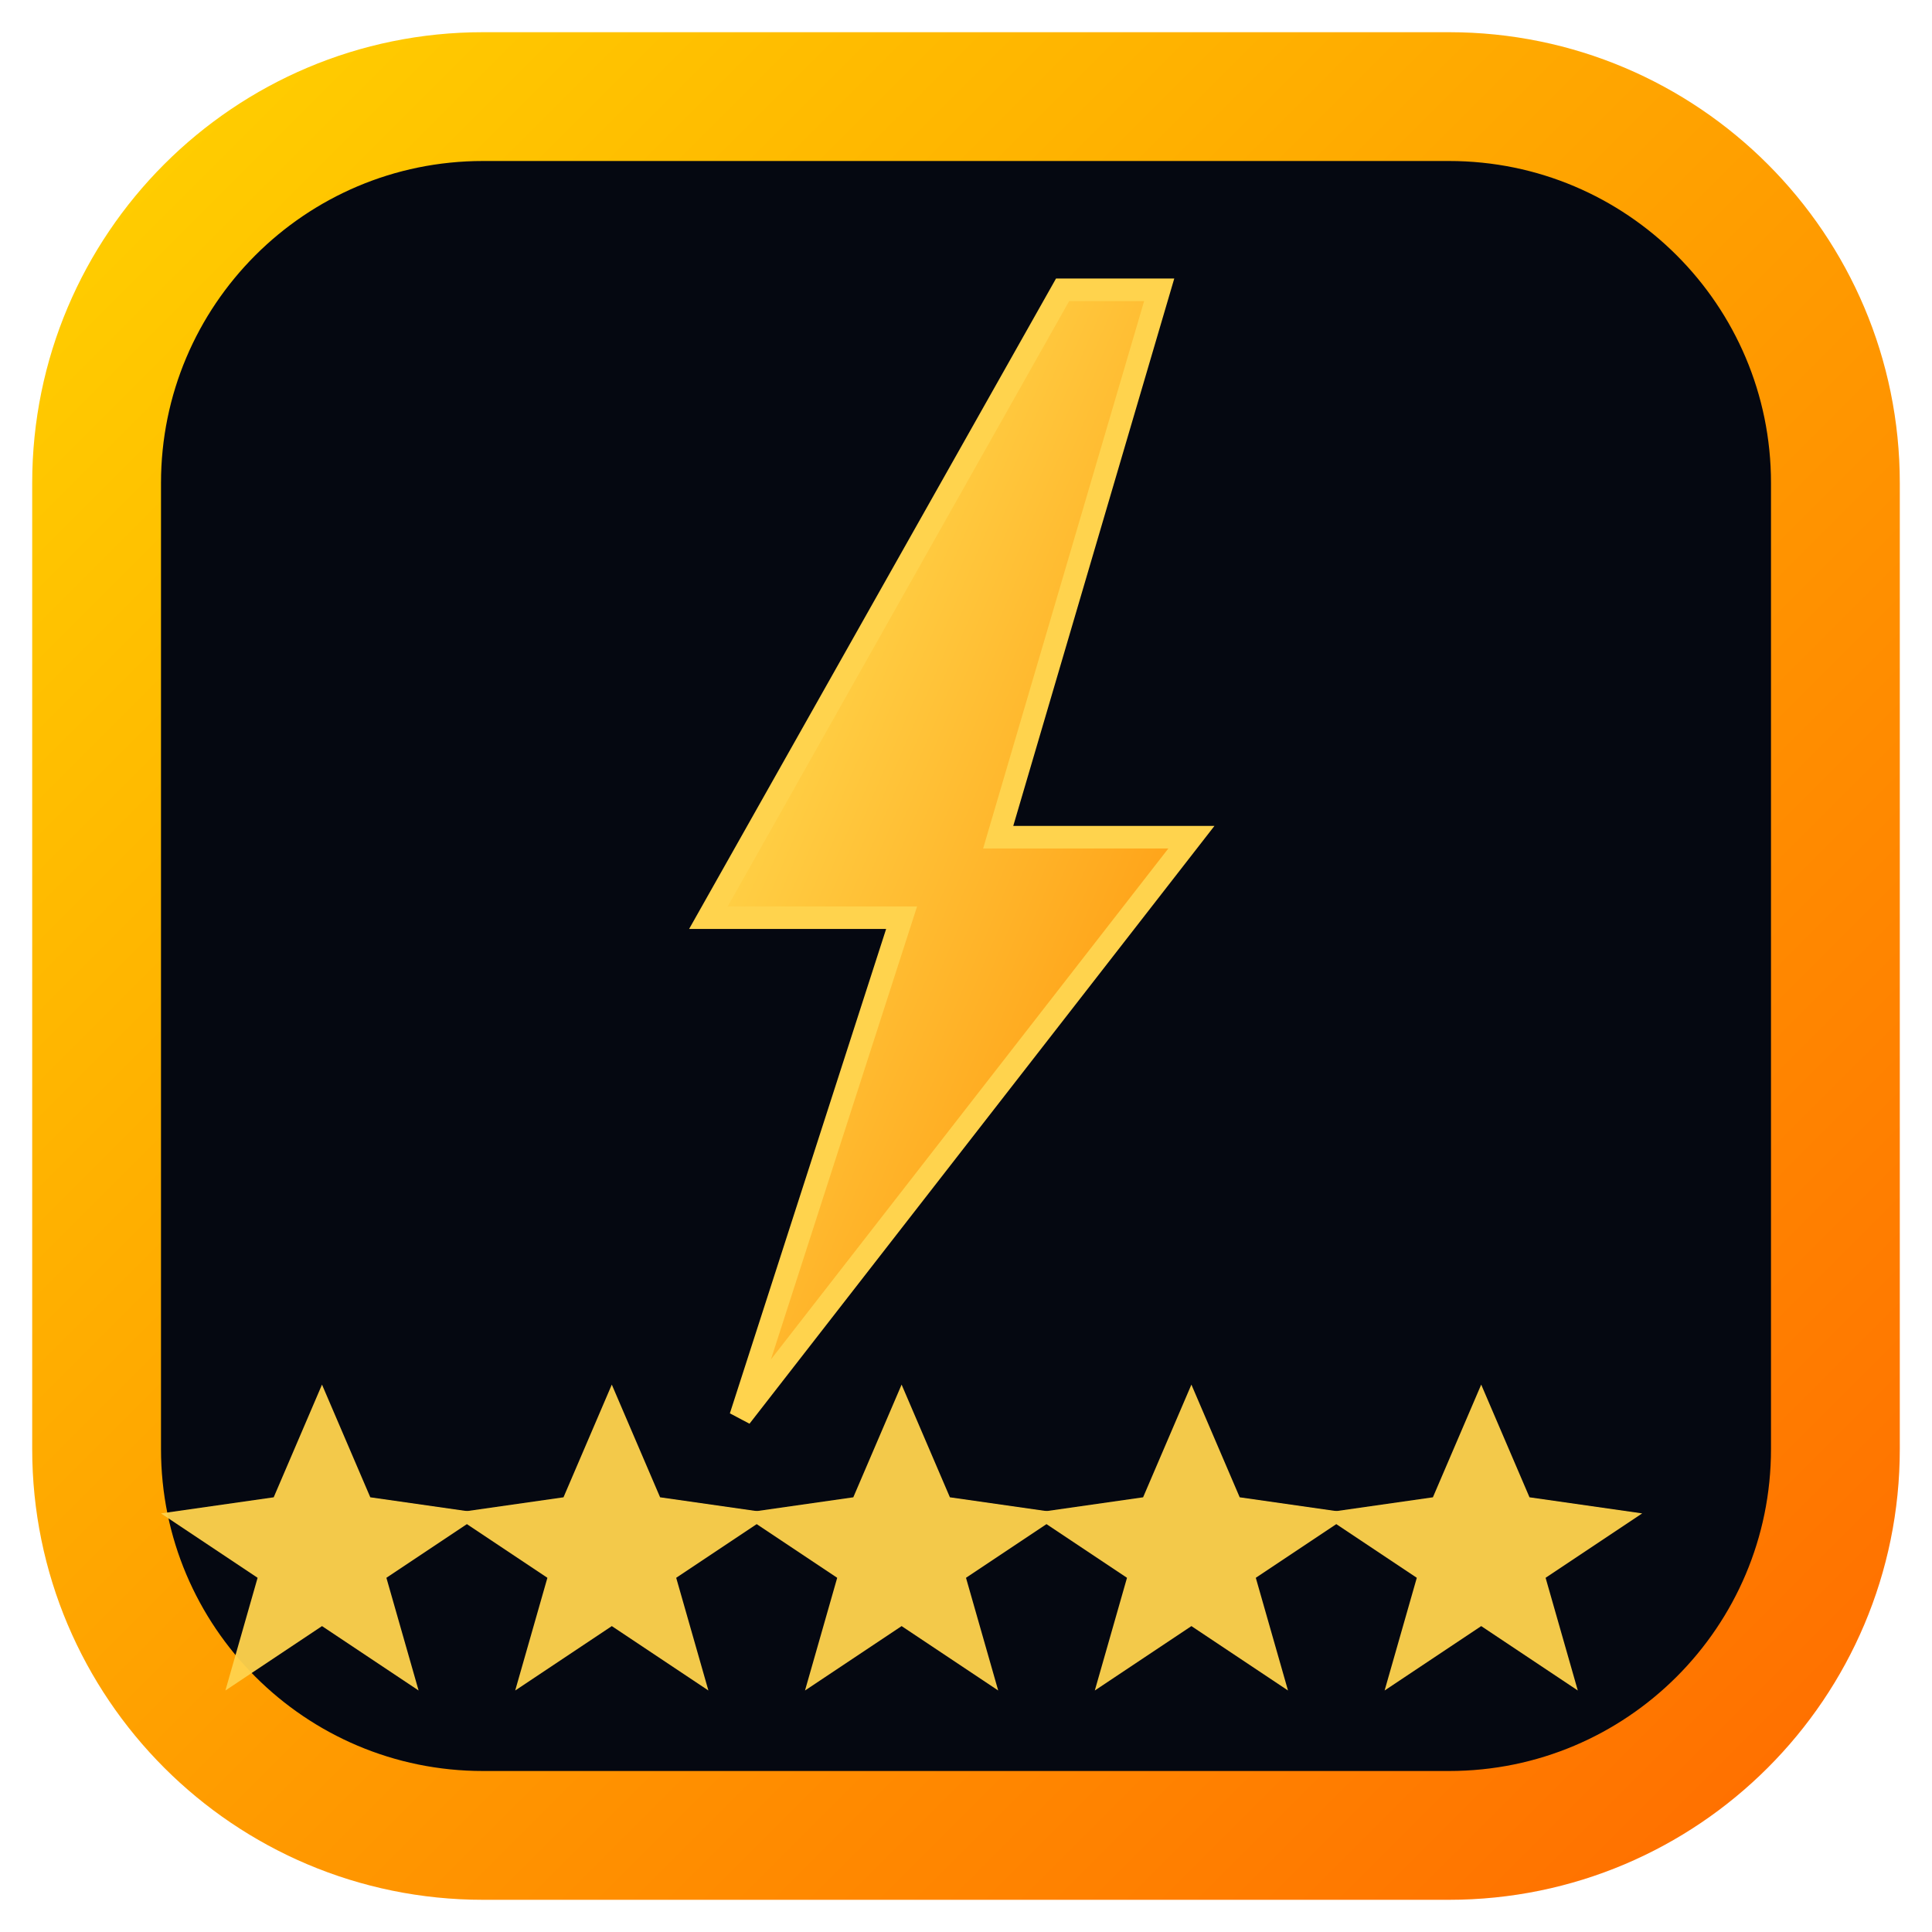
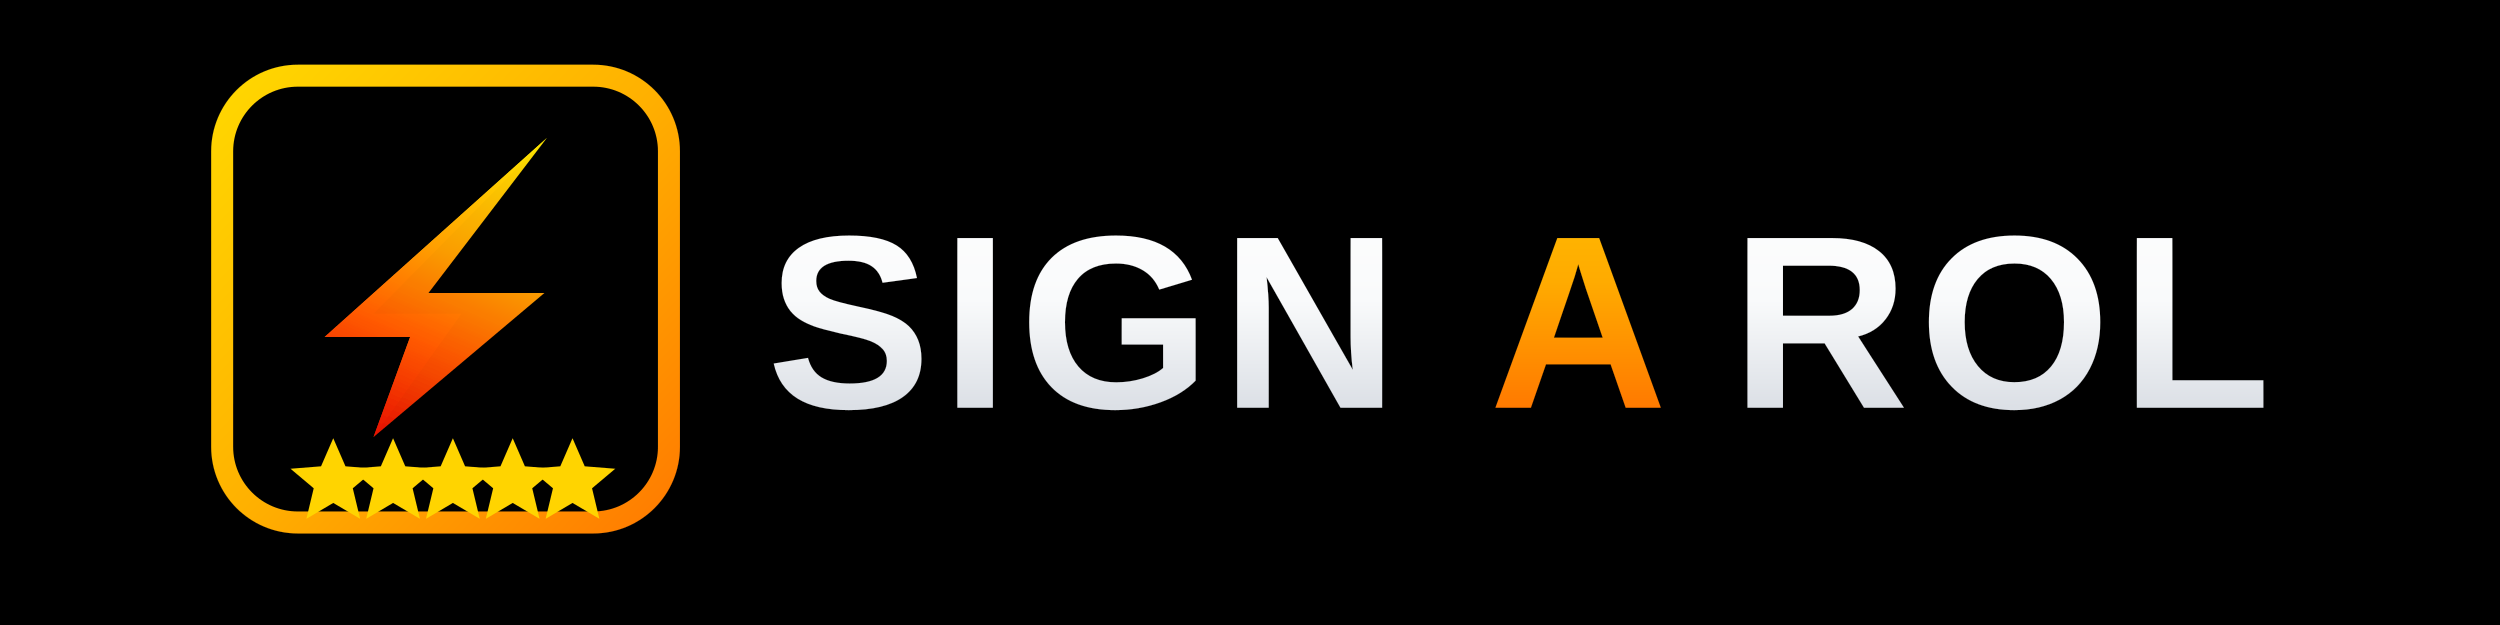
- <svg xmlns="http://www.w3.org/2000/svg" viewBox="0 0 120 120">
+ <svg xmlns="http://www.w3.org/2000/svg" viewBox="0 0 2048 512" role="img" aria-labelledby="title desc">
  <defs>
-     <linearGradient id="logoBorder" x1="0" y1="0" x2="1" y2="1">
-       <stop offset="0%" stop-color="#ffd000" />
-       <stop offset="100%" stop-color="#ff6d00" />
+     <linearGradient id="borderGradient" x1="180" y1="62" x2="560" y2="430" gradientUnits="userSpaceOnUse">
+       <stop offset="0" stop-color="#ffd800" />
+       <stop offset="0.5" stop-color="#ffb000" />
+       <stop offset="1" stop-color="#ff7900" />
    </linearGradient>
-     <linearGradient id="logoBolt" x1="0" y1="0" x2="1" y2="1">
-       <stop offset="0%" stop-color="#ffea60" />
-       <stop offset="100%" stop-color="#ff8b00" />
+     <linearGradient id="boltGradient" x1="411" y1="104" x2="304" y2="349" gradientUnits="userSpaceOnUse">
+       <stop offset="0" stop-color="#ffe600" />
+       <stop offset="0.42" stop-color="#ff9f00" />
+       <stop offset="0.7" stop-color="#ff5a00" />
+       <stop offset="1" stop-color="#e91500" />
    </linearGradient>
+     <linearGradient id="letterGradient" x1="634" y1="126" x2="634" y2="333" gradientUnits="userSpaceOnUse">
+       <stop offset="0" stop-color="#ffffff" />
+       <stop offset="0.58" stop-color="#f9fafb" />
+       <stop offset="1" stop-color="#dce0e6" />
+     </linearGradient>
+     <linearGradient id="orangeGradient" x1="1332" y1="128" x2="1332" y2="333" gradientUnits="userSpaceOnUse">
+       <stop offset="0" stop-color="#ffc000" />
+       <stop offset="0.5" stop-color="#ffab00" />
+       <stop offset="1" stop-color="#ff7a00" />
+     </linearGradient>
+     <filter id="softShadow" x="-5%" y="-12%" width="110%" height="124%">
+       <feDropShadow dx="0" dy="4" stdDeviation="8" flood-color="#000000" flood-opacity="0.45" />
+     </filter>
  </defs>
-   <rect x="6" y="6" width="108" height="108" rx="24" fill="#050811" stroke="url(#logoBorder)" stroke-width="8" />
-   <path d="M66 18 L44 57 H56 L46 88 L74 52 H62 L72 18 Z" fill="url(#logoBolt)" stroke="#ffd34d" stroke-width="1.4" />
-   <g fill="#ffd34d" opacity="0.95">
-     <polygon points="20,86 23,93 30,94 24,98 26,105 20,101 14,105 16,98 10,94 17,93" />
-     <polygon points="38,86 41,93 48,94 42,98 44,105 38,101 32,105 34,98 28,94 35,93" />
-     <polygon points="56,86 59,93 66,94 60,98 62,105 56,101 50,105 52,98 46,94 53,93" />
-     <polygon points="74,86 77,93 84,94 78,98 80,105 74,101 68,105 70,98 64,94 71,93" />
-     <polygon points="92,86 95,93 102,94 96,98 98,105 92,101 86,105 88,98 82,94 89,93" />
+   <rect width="2048" height="512" fill="#000000" />
+   <g filter="url(#softShadow)">
+     <rect x="182" y="62" width="366" height="366" rx="62" fill="#030303" stroke="url(#borderGradient)" stroke-width="18" />
+     <path d="M448 113 306 257h72L306 358l30-82h-70L448 113Z" fill="url(#boltGradient)" />
+     <path d="M448 113 351 240h95l-140 118 30-82h-70L448 113Z" fill="url(#boltGradient)" opacity="0.98" />
+     <g fill="#ffd400">
+       <path d="m273 359 10 23 25 2-19 16 6 25-22-13-22 13 6-25-19-16 25-2 10-23Z" />
+       <path d="m322 359 10 23 25 2-19 16 6 25-22-13-22 13 6-25-19-16 25-2 10-23Z" />
+       <path d="m371 359 10 23 25 2-19 16 6 25-22-13-22 13 6-25-19-16 25-2 10-23Z" />
+       <path d="m420 359 10 23 25 2-19 16 6 25-22-13-22 13 6-25-19-16 25-2 10-23Z" />
+       <path d="m469 359 10 23 25 2-19 16 6 25-22-13-22 13 6-25-19-16 25-2 10-23Z" />
+     </g>
+   </g>
+   <g filter="url(#softShadow)" font-family="Arial Black, Impact, Montserrat, Arial, sans-serif" font-size="202" font-weight="900" letter-spacing="8">
+     <text x="628" y="334" fill="url(#letterGradient)">SIGN</text>
+     <text x="1220" y="334" fill="url(#orangeGradient)">A</text>
+     <text x="1418" y="334" fill="url(#letterGradient)">ROL</text>
  </g>
</svg>
